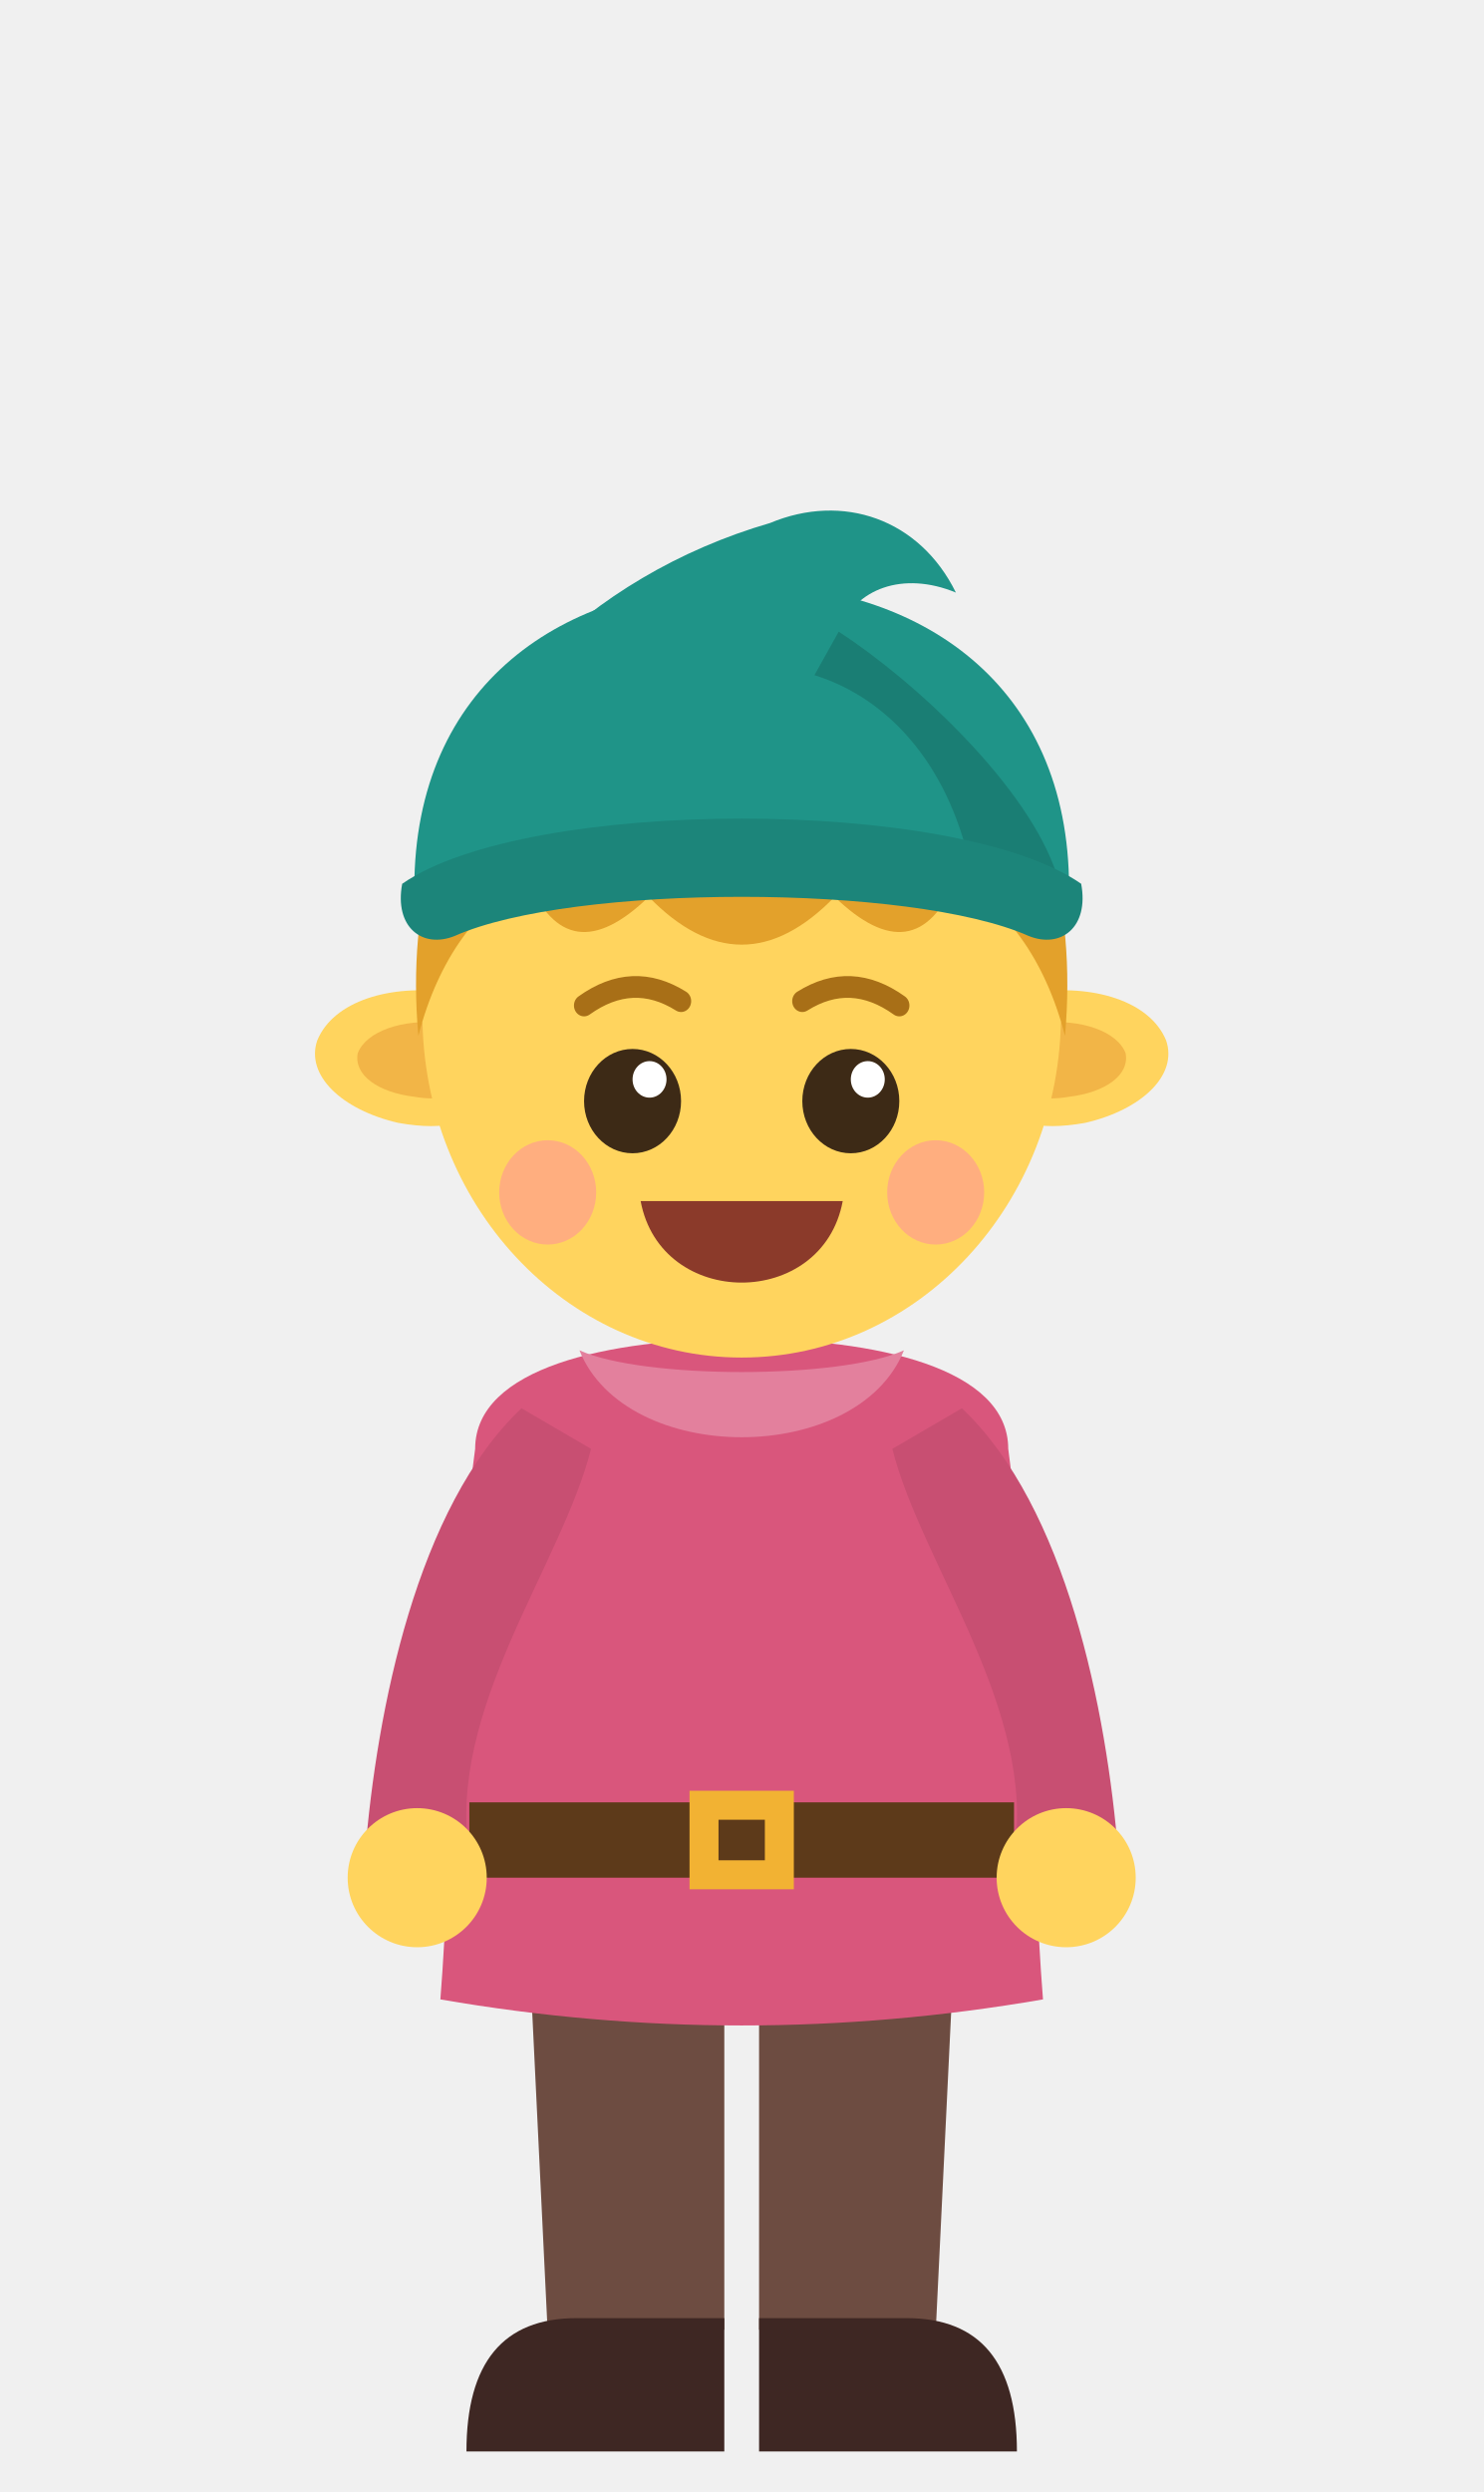
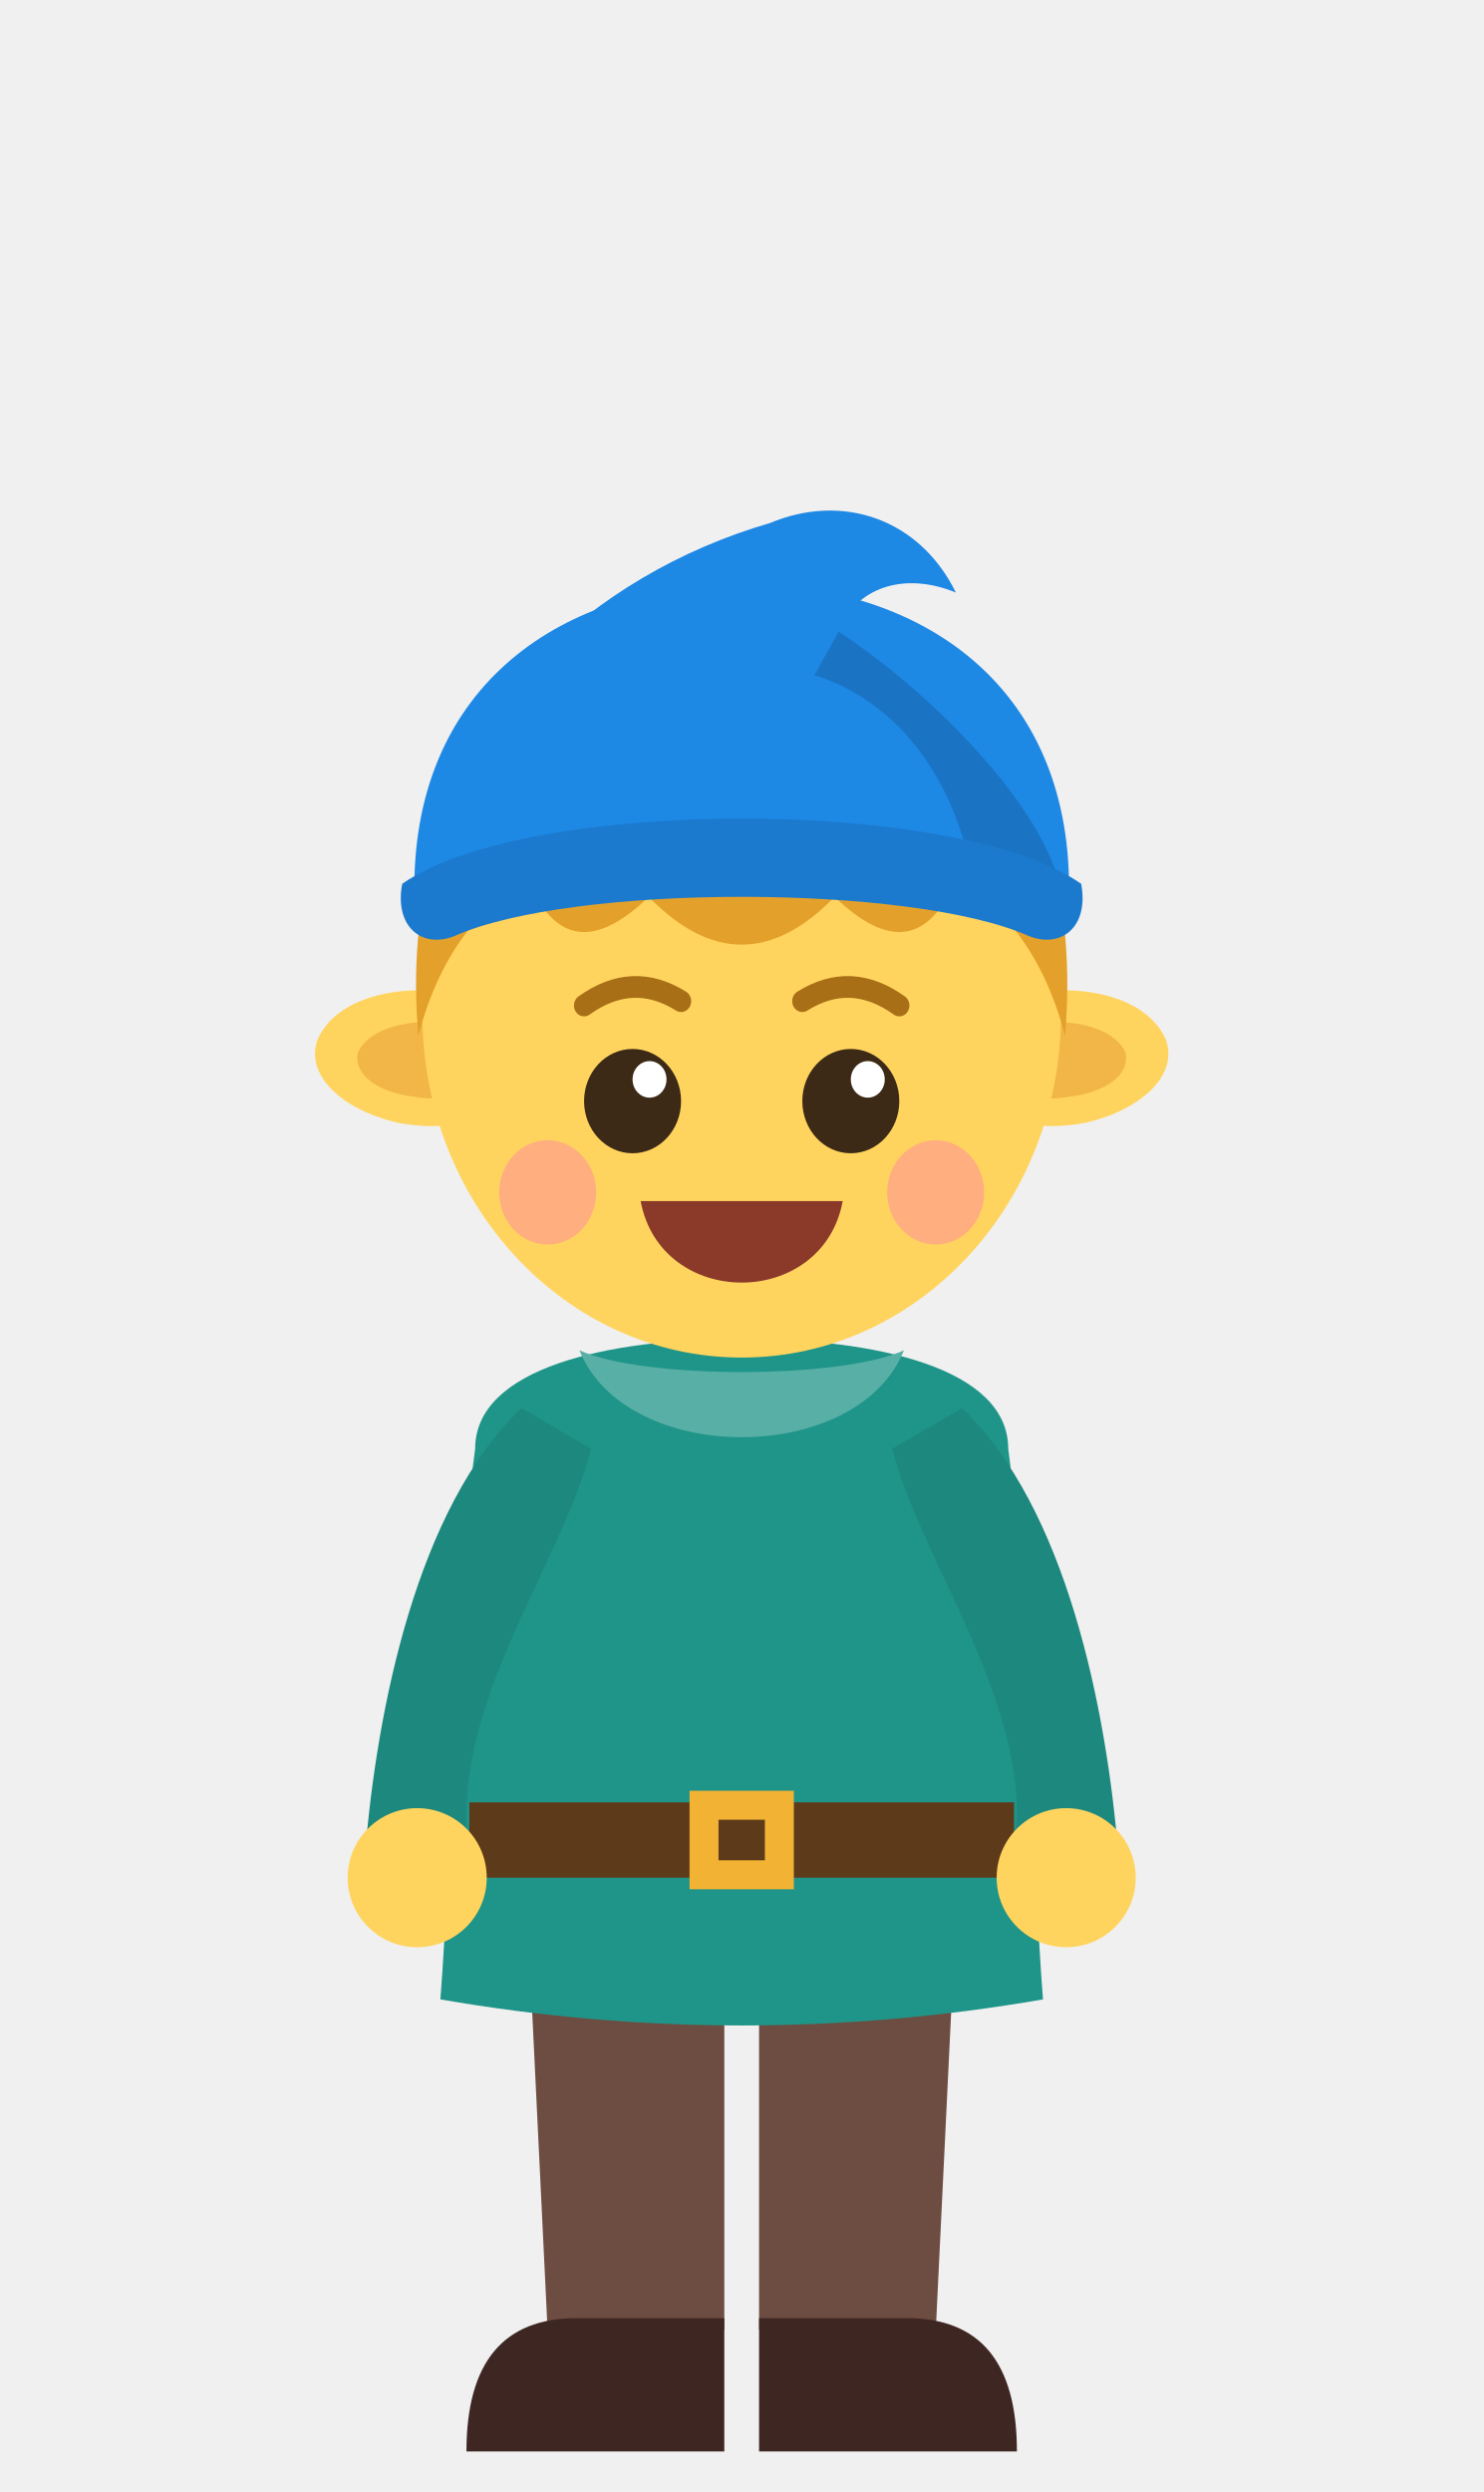
<svg xmlns="http://www.w3.org/2000/svg" viewBox="0 0 512 860" role="img" aria-label="Heinzelmännchen">
  <path d="M183 680 H250 V804 H189 Z" fill="#6D4C41" />
  <path d="M329 680 H262 V804 H323 Z" fill="#6D4C41" />
  <path d="M161 846 Q161 800 199 800 H250 V846 Z" fill="#3E2723" />
  <path d="M351 846 Q351 800 313 800 H262 V846 Z" fill="#3E2723" />
-   <path d="M164 500 C164 472 210 462 256 462 C302 462 348 472 348 500 C356 560 356 640 360 690 Q256 708 152 690 C156 640 156 560 164 500 Z" fill="#D9567C" />
-   <path d="M200 466 C216 506 296 506 312 466 C290 476 222 476 200 466 Z" fill="#E3809D" />
+   <path d="M164 500 C164 472 210 462 256 462 C302 462 348 472 348 500 C356 560 356 640 360 690 Q256 708 152 690 C156 640 156 560 164 500 Z" fill="#1F9488" />
+   <path d="M200 466 C216 506 296 506 312 466 C290 476 222 476 200 466 Z" fill="#57AFA6" />
  <path d="M162 622 H350 V648 H162 Z" fill="#5D3A1A" />
  <path d="M238 618 H274 V652 H238 Z M248 628 V642 H264 V628 Z" fill="#F2B233" />
-   <path d="M180 486 C144 520 130 590 126 640 L162 640 C154 590 194 540 204 500 Z" fill="#C84F72" />
+   <path d="M180 486 C144 520 130 590 126 640 L162 640 C154 590 194 540 204 500 Z" fill="#1D887D" />
  <circle cx="144" cy="648" r="24" fill="#FFD45E" />
-   <path d="M332 486 C368 520 382 590 386 640 L350 640 C358 590 318 540 308 500 Z" fill="#C84F72" />
+   <path d="M332 486 C368 520 382 590 386 640 L350 640 C358 590 318 540 308 500 Z" fill="#1D887D" />
  <circle cx="368" cy="648" r="24" fill="#FFD45E" />
  <g transform="matrix(0.6975 0 0 0.75 77.44 173)">
    <path d="M112 226 C82 222 54 230 46 248 C40 264 58 280 86 286 C98 288 108 288 114 286 Z" fill="#FFD45E" />
    <path d="M400 226 C430 222 458 230 466 248 C472 264 454 280 426 286 C414 288 404 288 398 286 Z" fill="#FFD45E" />
    <path d="M108 240 C88 238 70 244 66 254 C64 264 76 272 94 274 C100 275 106 275 110 274 Z" fill="#F2B547" />
    <path d="M404 240 C424 238 442 244 446 254 C448 264 436 272 418 274 C412 275 406 275 402 274 Z" fill="#F2B547" />
    <circle cx="256" cy="236" r="158" fill="#FFD45E" />
    <path d="M96 246 C84 120 168 48 256 48 C344 48 428 120 416 246 C406 210 386 186 362 174 Q342 218 302 182 Q256 226 210 182 Q170 218 150 174 C126 186 106 210 96 246 Z" fill="#E3A12B" />
-     <path d="M94 178 C94 84 168 38 256 38 C344 38 418 84 418 178 Z" fill="#1F9488" />
-     <path d="M100 172 C110 99.1 180 34.3 270 10 C306 -4 344 8 362 42 C336 32 312 40 304 60 C342 82.9 398 131.5 412 172 Z" fill="#1F9488" />
-     <path d="M304 60 C342 82.9 398 131.5 412 172 L370 172 C360 123.4 330 91 292 80 Z" fill="#1A7E74" />
-     <path d="M88 176 C150 136 362 136 424 176 C428 196 414 206 398 200 C340 176 172 176 114 200 C98 206 84 196 88 176 Z" fill="#1C857A" />
+     <path d="M94 178 C94 84 168 38 256 38 C344 38 418 84 418 178 Z" fill="#1E88E5" />
+     <path d="M100 172 C110 99.1 180 34.3 270 10 C306 -4 344 8 362 42 C336 32 312 40 304 60 C342 82.9 398 131.5 412 172 Z" fill="#1E88E5" />
+     <path d="M304 60 C342 82.9 398 131.5 412 172 L370 172 C360 123.4 330 91 292 80 Z" fill="#1A74C3" />
+     <path d="M88 176 C150 136 362 136 424 176 C428 196 414 206 398 200 C340 176 172 176 114 200 C98 206 84 196 88 176 Z" fill="#1B7ACE" />
    <circle cx="160" cy="318" r="24" fill="#FFAE7F" />
    <circle cx="352" cy="318" r="24" fill="#FFAE7F" />
    <path d="M178 232 Q202 216 226 230" fill="none" stroke="#A86F17" stroke-width="10" stroke-linecap="round" stroke-linejoin="round" />
    <path d="M286 230 Q310 216 334 232" fill="none" stroke="#A86F17" stroke-width="10" stroke-linecap="round" stroke-linejoin="round" />
    <circle cx="202" cy="276" r="24" fill="#3D2A16" />
    <circle cx="310" cy="276" r="24" fill="#3D2A16" />
    <circle cx="210.4" cy="266" r="8.4" fill="#FFFFFF" />
    <circle cx="318.4" cy="266" r="8.4" fill="#FFFFFF" />
    <path d="M206 322 C216 372 296 372 306 322 Z" fill="#8B3A2A" />
  </g>
</svg>
